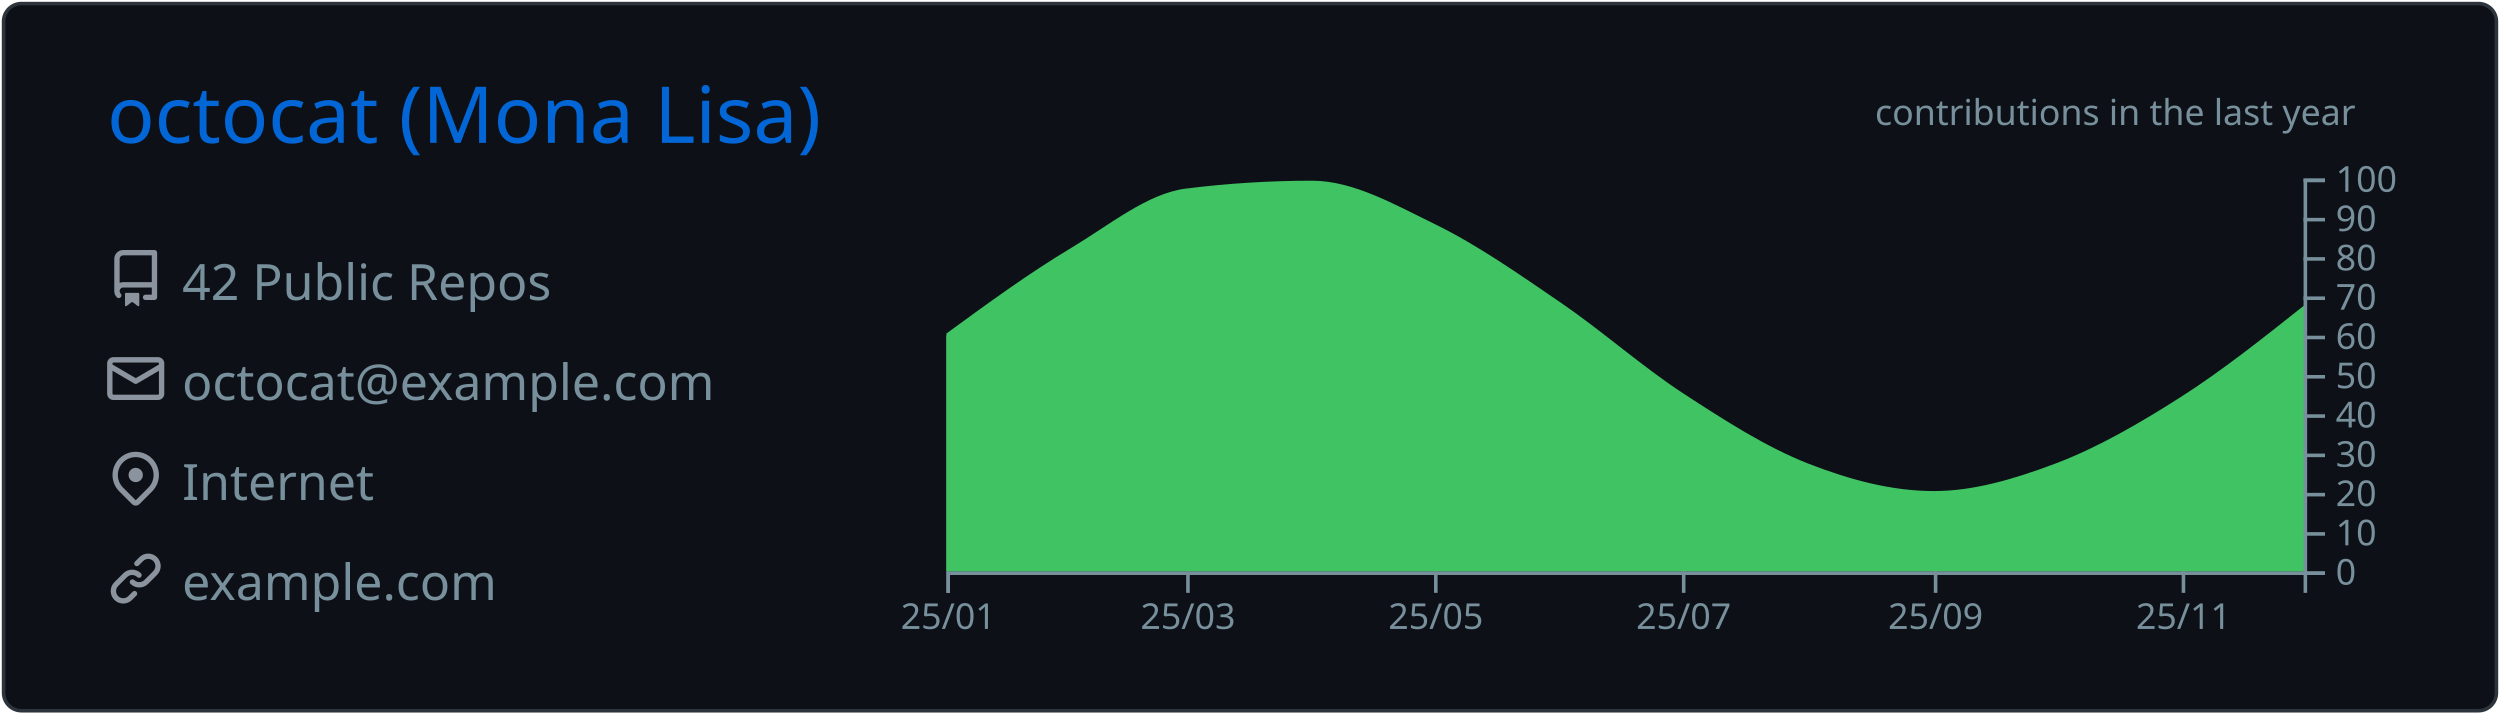
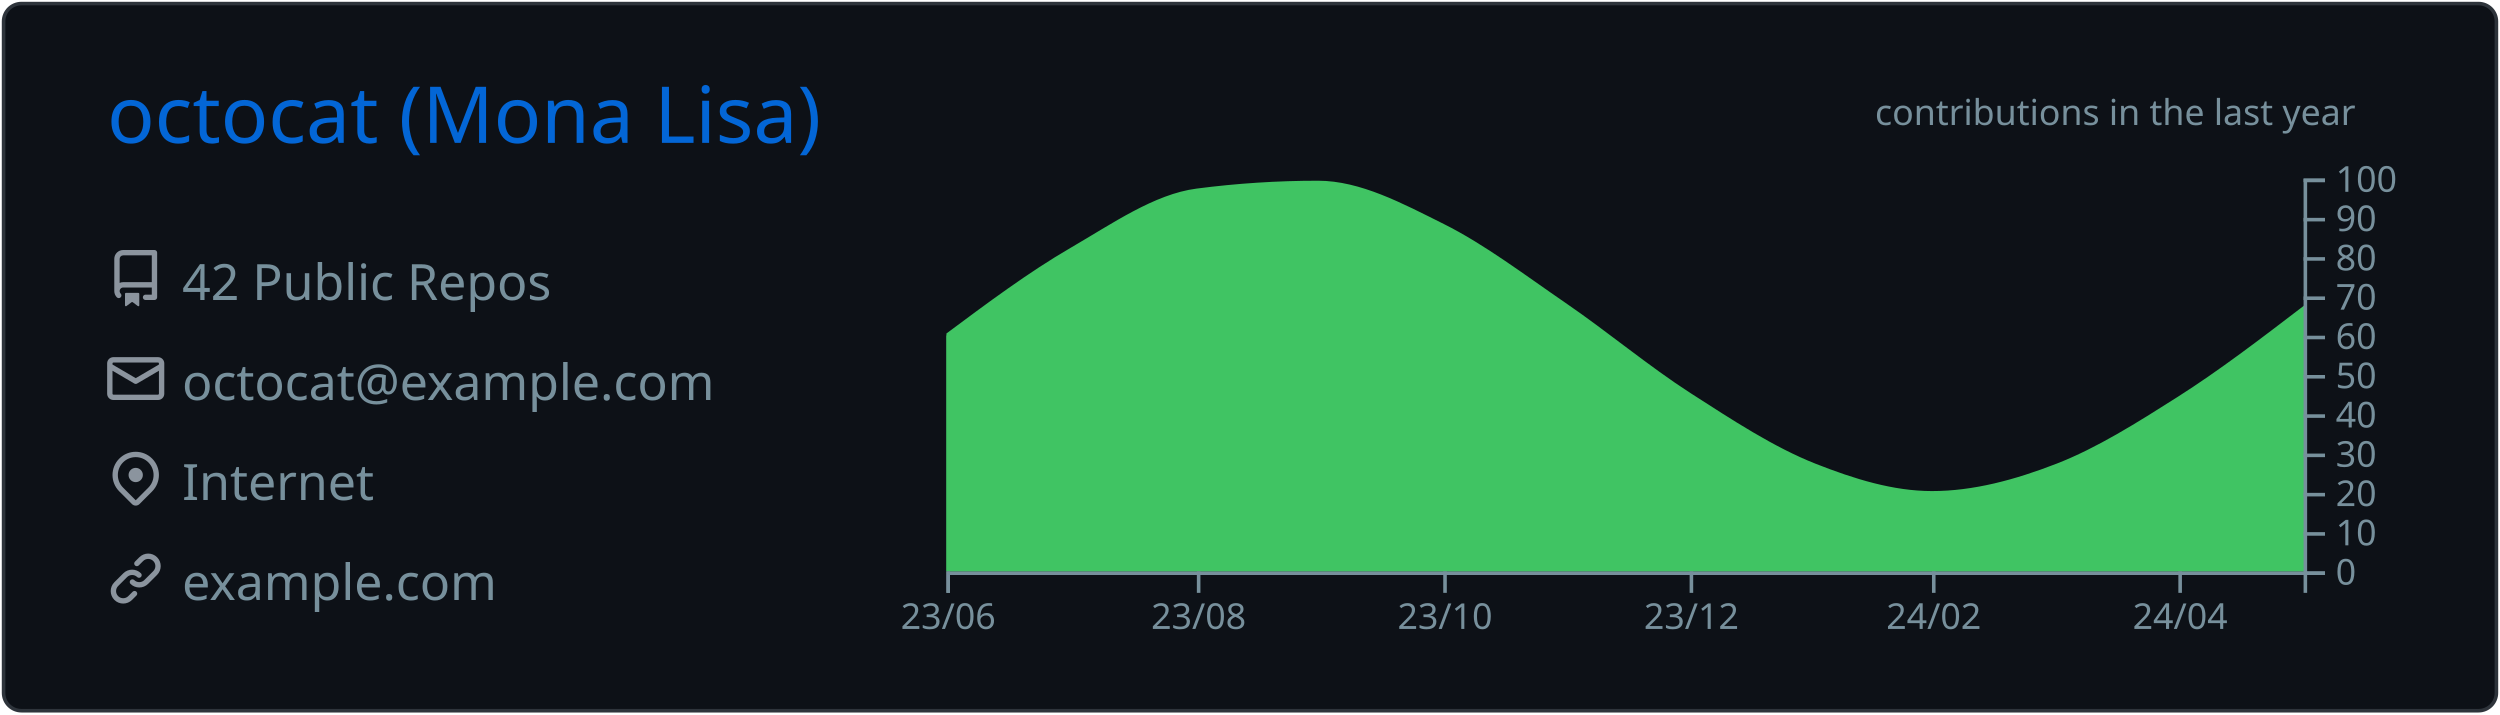
<svg xmlns="http://www.w3.org/2000/svg" width="700" height="200" viewBox="0 0 700 200">
  <style>
@keyframes gpsc-fade{from{opacity:0}to{opacity:1}}
@keyframes gpsc-rise{from{opacity:0;transform:translateY(16px)}to{opacity:1;transform:translateY(0)}}
@keyframes gpsc-grow{from{transform:scaleY(0)}to{transform:scaleY(1)}}
@keyframes gpsc-pop{from{opacity:0;transform:scale(.55)}to{opacity:1;transform:scale(1)}}
@keyframes gpsc-wipe{from{transform:translateX(calc(-1 * var(--gpsc-w,420px)))}to{transform:translateX(0)}}
@keyframes gpsc-tint{from{filter:sepia(.7) saturate(4) hue-rotate(-70deg)}to{filter:sepia(0) saturate(1) hue-rotate(0)}}
@keyframes gpsc-rgb{0%{filter:hue-rotate(0deg) saturate(1)}50%{filter:hue-rotate(180deg) saturate(1.7)}100%{filter:hue-rotate(360deg) saturate(1)}}.gpsc-item{animation:gpsc-fade 1.2s ease both calc(var(--gpsc-i,0) * 0.18s)}.arc{animation:gpsc-pop 1.2s ease both 1.35s;transform-box:fill-box;transform-origin:center}rect.bar{animation:gpsc-grow 1.5s cubic-bezier(.2,.7,.3,1) both 1.35s;transform-box:fill-box;transform-origin:center bottom}.gpsc-reveal{animation:gpsc-wipe 1.8s linear both 1.2s}@media (prefers-reduced-motion:reduce){.gpsc-root,.gpsc-root *,.gpsc-item,.gpsc-chart,rect.bar,.arc,.gpsc-reveal{animation:none!important}}</style>
  <style>* {
          font-family: 'Segoe UI', Ubuntu, "Helvetica Neue", Sans-Serif
        }</style>
  <g class="gpsc-root">
    <rect x="1" y="1" rx="5" ry="5" height="99%" width="99.714%" stroke="#2e343b" stroke-width="1" fill="#0d1117" stroke-opacity="1" />
    <text x="30" y="40" class="gpsc-item" style="--gpsc-i: 0; font-size: 22px; fill: #0366d6;">octocat (Mona Lisa)</text>
    <g transform="translate(0,40)">
      <g transform="translate(30,30)">
        <g class="gpsc-item" style="--gpsc-i: 0;">
          <g transform="translate(0,0)" width="14" height="14" fill="#8b949e">
            <path fill-rule="evenodd" d="M2 2.5A2.5 2.5 0 014.5 0h8.75a.75.75 0 01.75.75v12.5a.75.75 0 01-.75.75h-2.5a.75.75 0 110-1.5h1.75v-2h-8a1 1 0 00-.714 1.7.75.75 0 01-1.072 1.05A2.495 2.495 0 012 11.5v-9zm10.5-1V9h-8c-.356 0-.694.074-1 .208V2.5a1 1 0 011-1h8zM5 12.25v3.25a.25.25 0 00.4.2l1.45-1.087a.25.25 0 01.3 0L8.6 15.7a.25.25 0 00.4-.2v-3.25a.25.25 0 00-.25-.25h-3.5a.25.25 0 00-.25.25z" />
          </g>
        </g>
        <g class="gpsc-item" style="--gpsc-i: 1;">
          <g transform="translate(0,28)" width="14" height="14" fill="#8b949e">
            <path fill-rule="evenodd" d="M1.75 2A1.75 1.75 0 000 3.75v.736a.75.75 0 000 .027v7.737C0 13.216.784 14 1.75 14h12.5A1.75 1.75 0 0016 12.25v-8.5A1.75 1.75 0 0014.25 2H1.75zM14.5 4.07v-.32a.25.25 0 00-.25-.25H1.75a.25.25 0 00-.25.25v.32L8 7.88l6.5-3.81zm-13 1.74v6.441c0 .138.112.25.25.25h12.5a.25.25 0 00.25-.25V5.809L8.38 9.397a.75.75 0 01-.76 0L1.5 5.809z" />
          </g>
        </g>
        <g class="gpsc-item" style="--gpsc-i: 2;">
          <g transform="translate(0,56)" width="14" height="14" fill="#8b949e">
            <path fill-rule="evenodd" d="M11.536 3.464a5 5 0 010 7.072L8 14.07l-3.536-3.535a5 5 0 117.072-7.072v.001zm1.06 8.132a6.5 6.5 0 10-9.192 0l3.535 3.536a1.5 1.5 0 002.122 0l3.535-3.536zM8 9a2 2 0 100-4 2 2 0 000 4z" />
          </g>
        </g>
        <g class="gpsc-item" style="--gpsc-i: 3;">
          <g transform="translate(0,84)" width="14" height="14" fill="#8b949e">
            <path fill-rule="evenodd" d="M7.775 3.275a.75.75 0 001.06 1.06l1.25-1.25a2 2 0 112.83 2.83l-2.5 2.5a2 2 0 01-2.83 0 .75.75 0 00-1.06 1.06 3.5 3.5 0 004.95 0l2.5-2.5a3.5 3.5 0 00-4.95-4.95l-1.25 1.25zm-4.69 9.64a2 2 0 010-2.83l2.5-2.5a2 2 0 012.83 0 .75.75 0 001.06-1.06 3.5 3.5 0 00-4.95 0l-2.5 2.5a3.5 3.5 0 004.95 4.95l1.25-1.25a.75.75 0 00-1.06-1.06l-1.25 1.25a2 2 0 01-2.83 0z" />
          </g>
        </g>
        <text x="21" y="14" class="gpsc-item" style="--gpsc-i: 0; fill: #77909c; font-size: 14px;">42 Public Repos</text>
        <text x="21" y="42" class="gpsc-item" style="--gpsc-i: 1; fill: #77909c; font-size: 14px;">octocat@example.com</text>
        <text x="21" y="70" class="gpsc-item" style="--gpsc-i: 2; fill: #77909c; font-size: 14px;">Internet</text>
        <text x="21" y="98" class="gpsc-item" style="--gpsc-i: 3; fill: #77909c; font-size: 14px;">example.com</text>
      </g>
      <g color="#40c463" transform="translate(295,10)">
        <clipPath id="gpsc-reveal-clip">
          <rect class="gpsc-reveal" x="-30" y="0" width="410" height="110" style="--gpsc-w: 410px; --gpsc-i: 4;" />
        </clipPath>
        <g clip-path="url(#gpsc-reveal-clip)" class="gpsc-chart" style="--gpsc-i: 4;">
-           <path transform="translate(-30,0)" stroke="#40c463" fill="#40c463" opacity="1" d="M0,44C11.756,35.414,23.513,26.828,35.269,19.8C45.888,13.452,56.507,4.625,67.126,3.3C78.882,1.833,90.639,1.1,102.395,1.1C113.772,1.1,125.15,7.66,136.527,13.2C148.283,18.925,160.04,27.165,171.796,35.2C183.174,42.976,194.551,53.073,205.928,60.5C217.685,68.175,229.441,75.717,241.198,80.3C252.954,84.883,264.711,88,276.467,88C287.844,88,299.222,84.571,310.599,80.3C322.355,75.887,334.112,69.094,345.868,61.6C357.246,54.348,368.623,45.324,380,36.3L380,110C368.623,110,357.246,110,345.868,110C334.112,110,322.355,110,310.599,110C299.222,110,287.844,110,276.467,110C264.711,110,252.954,110,241.198,110C229.441,110,217.685,110,205.928,110C194.551,110,183.174,110,171.796,110C160.04,110,148.283,110,136.527,110C125.15,110,113.772,110,102.395,110C90.639,110,78.882,110,67.126,110C56.507,110,45.888,110,35.269,110C23.513,110,11.756,110,0,110Z" />
+           <path transform="translate(-30,0)" stroke="#40c463" fill="#40c463" opacity="1" d="M0,44C11.687,35.292,23.373,26.583,35.06,19.8C46.746,13.017,58.433,4.816,70.119,3.3C81.429,1.833,92.738,1.1,104.048,1.1C115.734,1.1,127.421,7.365,139.107,13.2C150.417,18.846,161.726,27.459,173.036,35.2C184.722,43.199,196.409,52.983,208.095,60.5C219.782,68.017,231.468,75.692,243.155,80.3C254.087,84.61,265.02,88,275.952,88C287.639,88,299.325,84.836,311.012,80.3C322.321,75.911,333.631,68.782,344.94,61.6C356.627,54.179,368.313,45.24,380,36.3L380,110C368.313,110,356.627,110,344.94,110C333.631,110,322.321,110,311.012,110C299.325,110,287.639,110,275.952,110C265.02,110,254.087,110,243.155,110C231.468,110,219.782,110,208.095,110C196.409,110,184.722,110,173.036,110C161.726,110,150.417,110,139.107,110C127.421,110,115.734,110,104.048,110C92.738,110,81.429,110,70.119,110C58.433,110,46.746,110,35.06,110C23.373,110,11.687,110,0,110Z" />
        </g>
        <g color="#77909c" transform="translate(-30,110)" fill="none" font-size="10" font-family="sans-serif" text-anchor="middle">
          <path class="domain" stroke="currentColor" d="M0.5,6V0.5H380.5V6" />
          <g class="tick" opacity="1" transform="translate(0.5,0)">
            <line stroke="currentColor" y2="6" />
-             <text fill="currentColor" y="9" dy="0.71em">25/01</text>
+             <text fill="currentColor" y="9" dy="0.71em">23/06</text>
          </g>
-           <g class="tick" opacity="1" transform="translate(67.62575,0)">
+           <g class="tick" opacity="1" transform="translate(70.61905,0)">
            <line stroke="currentColor" y2="6" />
-             <text fill="currentColor" y="9" dy="0.71em">25/03</text>
+             <text fill="currentColor" y="9" dy="0.71em">23/08</text>
          </g>
-           <g class="tick" opacity="1" transform="translate(137.0269,0)">
+           <g class="tick" opacity="1" transform="translate(139.6071,0)">
            <line stroke="currentColor" y2="6" />
-             <text fill="currentColor" y="9" dy="0.71em">25/05</text>
+             <text fill="currentColor" y="9" dy="0.71em">23/10</text>
          </g>
-           <g class="tick" opacity="1" transform="translate(206.4281,0)">
+           <g class="tick" opacity="1" transform="translate(208.5952,0)">
            <line stroke="currentColor" y2="6" />
-             <text fill="currentColor" y="9" dy="0.71em">25/07</text>
+             <text fill="currentColor" y="9" dy="0.71em">23/12</text>
          </g>
-           <g class="tick" opacity="1" transform="translate(276.9671,0)">
+           <g class="tick" opacity="1" transform="translate(276.4524,0)">
            <line stroke="currentColor" y2="6" />
-             <text fill="currentColor" y="9" dy="0.71em">25/09</text>
+             <text fill="currentColor" y="9" dy="0.71em">24/02</text>
          </g>
-           <g class="tick" opacity="1" transform="translate(346.3683,0)">
+           <g class="tick" opacity="1" transform="translate(345.4405,0)">
            <line stroke="currentColor" y2="6" />
-             <text fill="currentColor" y="9" dy="0.71em">25/11</text>
+             <text fill="currentColor" y="9" dy="0.71em">24/04</text>
          </g>
        </g>
        <g color="#77909c" transform="translate(350,0)" fill="none" font-size="10" font-family="sans-serif" text-anchor="start">
          <path class="domain" stroke="currentColor" d="M6,110.5H0.5V0.5H6" />
          <g class="tick" opacity="1" transform="translate(0,110.5)">
            <line stroke="currentColor" x2="6" />
            <text fill="currentColor" x="9" dy="0.32em">0</text>
          </g>
          <g class="tick" opacity="1" transform="translate(0,99.5)">
            <line stroke="currentColor" x2="6" />
            <text fill="currentColor" x="9" dy="0.32em">10</text>
          </g>
          <g class="tick" opacity="1" transform="translate(0,88.5)">
            <line stroke="currentColor" x2="6" />
            <text fill="currentColor" x="9" dy="0.32em">20</text>
          </g>
          <g class="tick" opacity="1" transform="translate(0,77.5)">
            <line stroke="currentColor" x2="6" />
            <text fill="currentColor" x="9" dy="0.32em">30</text>
          </g>
          <g class="tick" opacity="1" transform="translate(0,66.5)">
            <line stroke="currentColor" x2="6" />
            <text fill="currentColor" x="9" dy="0.32em">40</text>
          </g>
          <g class="tick" opacity="1" transform="translate(0,55.5)">
            <line stroke="currentColor" x2="6" />
            <text fill="currentColor" x="9" dy="0.32em">50</text>
          </g>
          <g class="tick" opacity="1" transform="translate(0,44.5)">
            <line stroke="currentColor" x2="6" />
            <text fill="currentColor" x="9" dy="0.32em">60</text>
          </g>
          <g class="tick" opacity="1" transform="translate(0,33.5)">
            <line stroke="currentColor" x2="6" />
            <text fill="currentColor" x="9" dy="0.32em">70</text>
          </g>
          <g class="tick" opacity="1" transform="translate(0,22.5)">
            <line stroke="currentColor" x2="6" />
            <text fill="currentColor" x="9" dy="0.32em">80</text>
          </g>
          <g class="tick" opacity="1" transform="translate(0,11.5)">
            <line stroke="currentColor" x2="6" />
            <text fill="currentColor" x="9" dy="0.32em">90</text>
          </g>
          <g class="tick" opacity="1" transform="translate(0,0.5)">
            <line stroke="currentColor" x2="6" />
            <text fill="currentColor" x="9" dy="0.32em">100</text>
          </g>
        </g>
        <g>
          <text y="-15" x="230" style="fill: #77909c; font-size: 10px;">contributions in the last year</text>
        </g>
      </g>
    </g>
  </g>
</svg>
